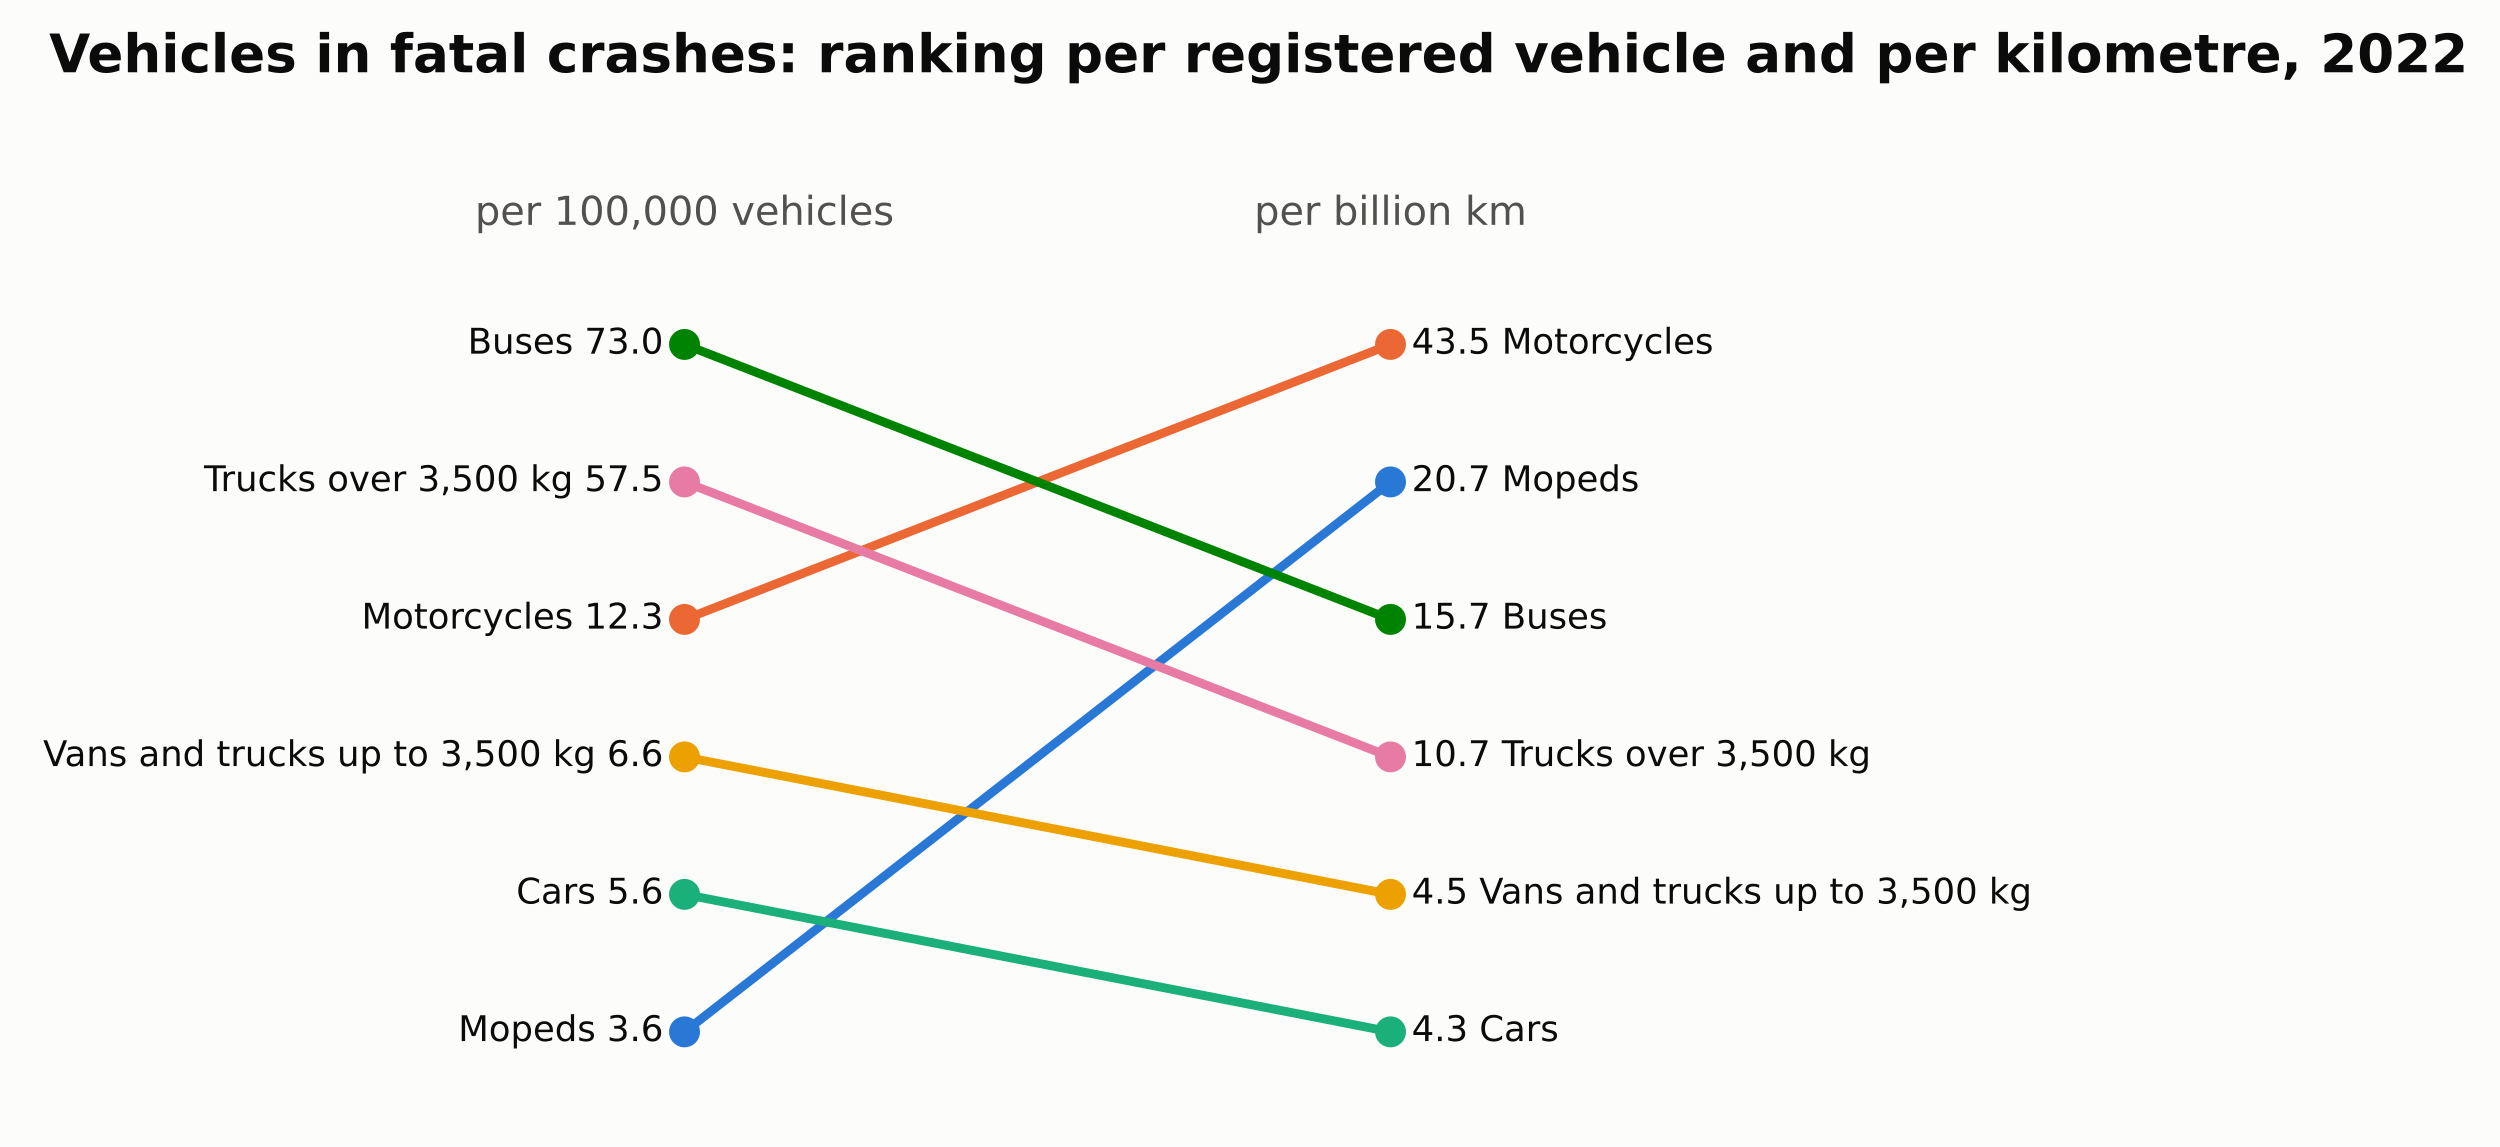
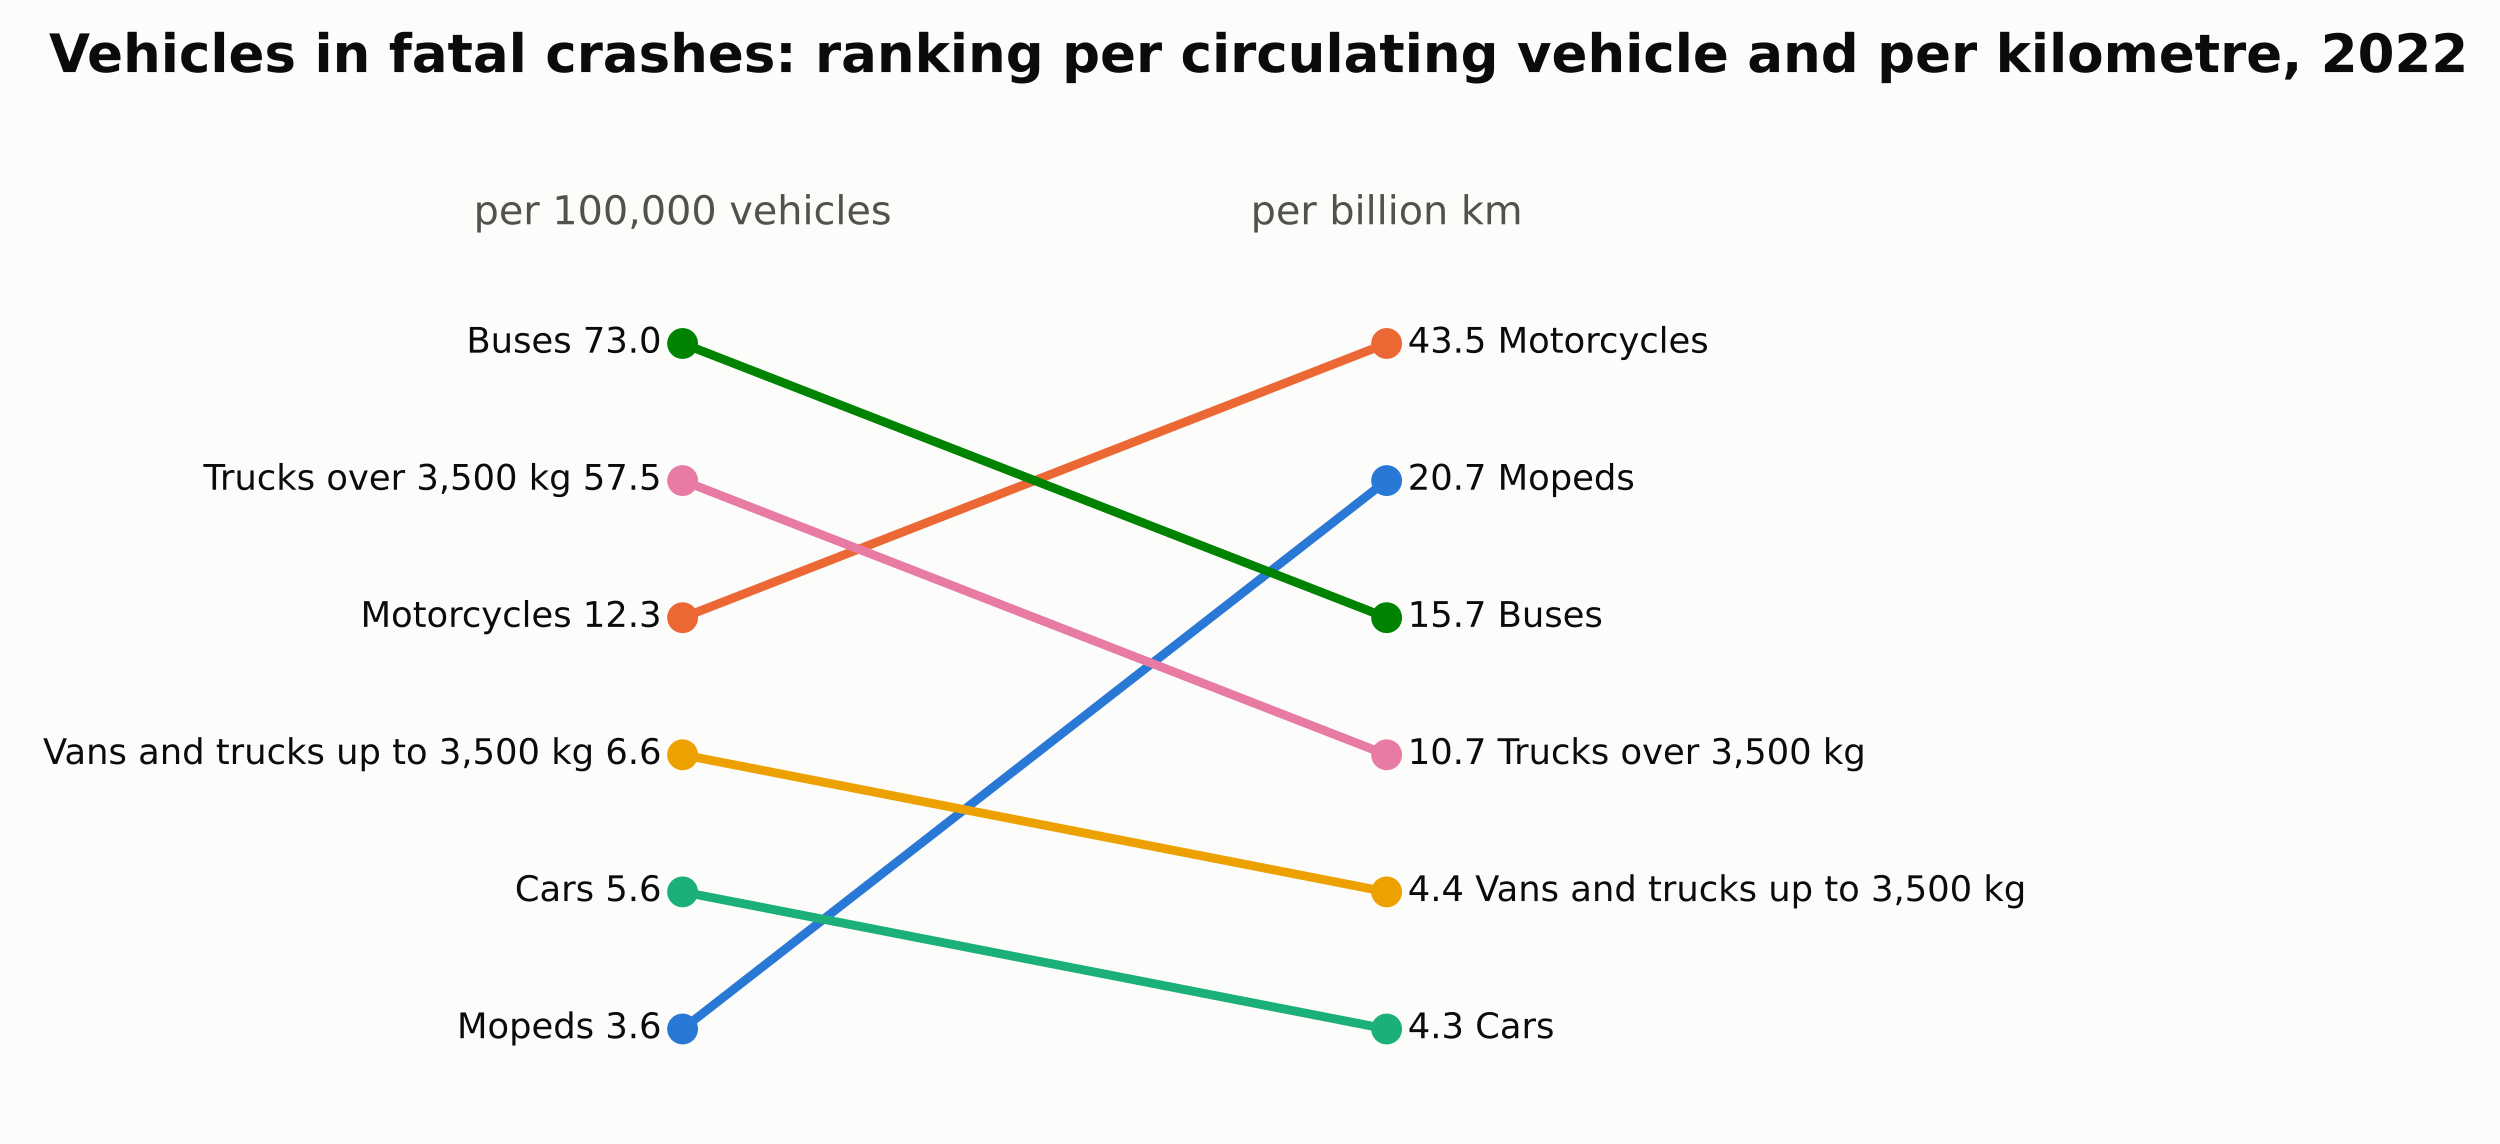
- <svg xmlns="http://www.w3.org/2000/svg" xmlns:xlink="http://www.w3.org/1999/xlink" width="564.55pt" height="258.843pt" viewBox="0 0 564.55 258.843" version="1.1">
+ <svg xmlns="http://www.w3.org/2000/svg" xmlns:xlink="http://www.w3.org/1999/xlink" width="566.122pt" height="258.843pt" viewBox="0 0 566.122 258.843" version="1.1">
  <defs>
    <style type="text/css">*{stroke-linejoin: round; stroke-linecap: butt}</style>
  </defs>
  <g id="figure_1">
    <g id="patch_1">
-       <path d="M 0 258.843  L 564.55 258.843  L 564.55 0  L 0 0  z " style="fill: #fcfcfb" />
+       <path d="M 0 258.843  L 566.122 258.843  L 566.122 0  L 0 0  z " style="fill: #fcfcfb" />
    </g>
    <g id="axes_1">
      <g id="line2d_1">
        <path d="M 154.575 233.015  L 314.004 108.829  " clip-path="url(#p59e08de800)" style="fill: none; stroke: #2a78d6; stroke-width: 2; stroke-linecap: round" />
        <defs>
          <path id="m7aed4848b5" d="M 0 3  C 0.796 3 1.559 2.684 2.121 2.121  C 2.684 1.559 3 0.796 3 0  C 3 -0.796 2.684 -1.559 2.121 -2.121  C 1.559 -2.684 0.796 -3 0 -3  C -0.796 -3 -1.559 -2.684 -2.121 -2.121  C -2.684 -1.559 -3 -0.796 -3 0  C -3 0.796 -2.684 1.559 -2.121 2.121  C -1.559 2.684 -0.796 3 0 3  z " style="stroke: #2a78d6" />
        </defs>
        <g clip-path="url(#p59e08de800)">
          <use xlink:href="#m7aed4848b5" x="154.575" y="233.015" style="fill: #2a78d6; stroke: #2a78d6" />
          <use xlink:href="#m7aed4848b5" x="314.004" y="108.829" style="fill: #2a78d6; stroke: #2a78d6" />
        </g>
      </g>
      <g id="line2d_2">
        <path d="M 154.575 139.876  L 314.004 77.783  " clip-path="url(#p59e08de800)" style="fill: none; stroke: #eb6834; stroke-width: 2; stroke-linecap: round" />
        <defs>
          <path id="md9e6468e29" d="M 0 3  C 0.796 3 1.559 2.684 2.121 2.121  C 2.684 1.559 3 0.796 3 0  C 3 -0.796 2.684 -1.559 2.121 -2.121  C 1.559 -2.684 0.796 -3 0 -3  C -0.796 -3 -1.559 -2.684 -2.121 -2.121  C -2.684 -1.559 -3 -0.796 -3 0  C -3 0.796 -2.684 1.559 -2.121 2.121  C -1.559 2.684 -0.796 3 0 3  z " style="stroke: #eb6834" />
        </defs>
        <g clip-path="url(#p59e08de800)">
          <use xlink:href="#md9e6468e29" x="154.575" y="139.876" style="fill: #eb6834; stroke: #eb6834" />
          <use xlink:href="#md9e6468e29" x="314.004" y="77.783" style="fill: #eb6834; stroke: #eb6834" />
        </g>
      </g>
      <g id="line2d_3">
        <path d="M 154.575 201.969  L 314.004 233.015  " clip-path="url(#p59e08de800)" style="fill: none; stroke: #1baf7a; stroke-width: 2; stroke-linecap: round" />
        <defs>
          <path id="mba11f1b85a" d="M 0 3  C 0.796 3 1.559 2.684 2.121 2.121  C 2.684 1.559 3 0.796 3 0  C 3 -0.796 2.684 -1.559 2.121 -2.121  C 1.559 -2.684 0.796 -3 0 -3  C -0.796 -3 -1.559 -2.684 -2.121 -2.121  C -2.684 -1.559 -3 -0.796 -3 0  C -3 0.796 -2.684 1.559 -2.121 2.121  C -1.559 2.684 -0.796 3 0 3  z " style="stroke: #1baf7a" />
        </defs>
        <g clip-path="url(#p59e08de800)">
          <use xlink:href="#mba11f1b85a" x="154.575" y="201.969" style="fill: #1baf7a; stroke: #1baf7a" />
          <use xlink:href="#mba11f1b85a" x="314.004" y="233.015" style="fill: #1baf7a; stroke: #1baf7a" />
        </g>
      </g>
      <g id="line2d_4">
        <path d="M 154.575 170.922  L 314.004 201.969  " clip-path="url(#p59e08de800)" style="fill: none; stroke: #eda100; stroke-width: 2; stroke-linecap: round" />
        <defs>
          <path id="m5bb968723a" d="M 0 3  C 0.796 3 1.559 2.684 2.121 2.121  C 2.684 1.559 3 0.796 3 0  C 3 -0.796 2.684 -1.559 2.121 -2.121  C 1.559 -2.684 0.796 -3 0 -3  C -0.796 -3 -1.559 -2.684 -2.121 -2.121  C -2.684 -1.559 -3 -0.796 -3 0  C -3 0.796 -2.684 1.559 -2.121 2.121  C -1.559 2.684 -0.796 3 0 3  z " style="stroke: #eda100" />
        </defs>
        <g clip-path="url(#p59e08de800)">
          <use xlink:href="#m5bb968723a" x="154.575" y="170.922" style="fill: #eda100; stroke: #eda100" />
          <use xlink:href="#m5bb968723a" x="314.004" y="201.969" style="fill: #eda100; stroke: #eda100" />
        </g>
      </g>
      <g id="line2d_5">
        <path d="M 154.575 108.829  L 314.004 170.922  " clip-path="url(#p59e08de800)" style="fill: none; stroke: #e87ba4; stroke-width: 2; stroke-linecap: round" />
        <defs>
          <path id="m07a3ce9e8d" d="M 0 3  C 0.796 3 1.559 2.684 2.121 2.121  C 2.684 1.559 3 0.796 3 0  C 3 -0.796 2.684 -1.559 2.121 -2.121  C 1.559 -2.684 0.796 -3 0 -3  C -0.796 -3 -1.559 -2.684 -2.121 -2.121  C -2.684 -1.559 -3 -0.796 -3 0  C -3 0.796 -2.684 1.559 -2.121 2.121  C -1.559 2.684 -0.796 3 0 3  z " style="stroke: #e87ba4" />
        </defs>
        <g clip-path="url(#p59e08de800)">
          <use xlink:href="#m07a3ce9e8d" x="154.575" y="108.829" style="fill: #e87ba4; stroke: #e87ba4" />
          <use xlink:href="#m07a3ce9e8d" x="314.004" y="170.922" style="fill: #e87ba4; stroke: #e87ba4" />
        </g>
      </g>
      <g id="line2d_6">
        <path d="M 154.575 77.783  L 314.004 139.876  " clip-path="url(#p59e08de800)" style="fill: none; stroke: #008300; stroke-width: 2; stroke-linecap: round" />
        <defs>
          <path id="m55753e1ef8" d="M 0 3  C 0.796 3 1.559 2.684 2.121 2.121  C 2.684 1.559 3 0.796 3 0  C 3 -0.796 2.684 -1.559 2.121 -2.121  C 1.559 -2.684 0.796 -3 0 -3  C -0.796 -3 -1.559 -2.684 -2.121 -2.121  C -2.684 -1.559 -3 -0.796 -3 0  C -3 0.796 -2.684 1.559 -2.121 2.121  C -1.559 2.684 -0.796 3 0 3  z " style="stroke: #008300" />
        </defs>
        <g clip-path="url(#p59e08de800)">
          <use xlink:href="#m55753e1ef8" x="154.575" y="77.783" style="fill: #008300; stroke: #008300" />
          <use xlink:href="#m55753e1ef8" x="314.004" y="139.876" style="fill: #008300; stroke: #008300" />
        </g>
      </g>
      <g id="text_1">
        <text style="font-size: 8px; font-family: 'DejaVu Sans', 'Bitstream Vera Sans', 'Computer Modern Sans Serif', 'Lucida Grande', 'Verdana', 'Geneva', 'Lucid', 'Arial', 'Helvetica', 'Avant Garde', sans-serif; text-anchor: end; fill: #0b0b0b" x="149.792" y="235.094" transform="rotate(-0 149.7925 235.0935)">Mopeds  3.6</text>
      </g>
      <g id="text_2">
        <text style="font-size: 8px; font-family: 'DejaVu Sans', 'Bitstream Vera Sans', 'Computer Modern Sans Serif', 'Lucida Grande', 'Verdana', 'Geneva', 'Lucid', 'Arial', 'Helvetica', 'Avant Garde', sans-serif; text-anchor: start; fill: #0b0b0b" x="318.787" y="110.908" transform="rotate(-0 318.7868 110.9079)">20.7  Mopeds</text>
      </g>
      <g id="text_3">
        <text style="font-size: 8px; font-family: 'DejaVu Sans', 'Bitstream Vera Sans', 'Computer Modern Sans Serif', 'Lucida Grande', 'Verdana', 'Geneva', 'Lucid', 'Arial', 'Helvetica', 'Avant Garde', sans-serif; text-anchor: end; fill: #0b0b0b" x="149.792" y="141.954" transform="rotate(-0 149.7925 141.9543)">Motorcycles  12.3</text>
      </g>
      <g id="text_4">
        <text style="font-size: 8px; font-family: 'DejaVu Sans', 'Bitstream Vera Sans', 'Computer Modern Sans Serif', 'Lucida Grande', 'Verdana', 'Geneva', 'Lucid', 'Arial', 'Helvetica', 'Avant Garde', sans-serif; text-anchor: start; fill: #0b0b0b" x="318.787" y="79.862" transform="rotate(-0 318.7868 79.86152)">43.5  Motorcycles</text>
      </g>
      <g id="text_5">
        <text style="font-size: 8px; font-family: 'DejaVu Sans', 'Bitstream Vera Sans', 'Computer Modern Sans Serif', 'Lucida Grande', 'Verdana', 'Geneva', 'Lucid', 'Arial', 'Helvetica', 'Avant Garde', sans-serif; text-anchor: end; fill: #0b0b0b" x="149.792" y="204.047" transform="rotate(-0 149.7925 204.0468)">Cars  5.6</text>
      </g>
      <g id="text_6">
        <text style="font-size: 8px; font-family: 'DejaVu Sans', 'Bitstream Vera Sans', 'Computer Modern Sans Serif', 'Lucida Grande', 'Verdana', 'Geneva', 'Lucid', 'Arial', 'Helvetica', 'Avant Garde', sans-serif; text-anchor: start; fill: #0b0b0b" x="318.787" y="235.093" transform="rotate(-0 318.7868 235.0932)">4.3  Cars</text>
      </g>
      <g id="text_7">
        <text style="font-size: 8px; font-family: 'DejaVu Sans', 'Bitstream Vera Sans', 'Computer Modern Sans Serif', 'Lucida Grande', 'Verdana', 'Geneva', 'Lucid', 'Arial', 'Helvetica', 'Avant Garde', sans-serif; text-anchor: end; fill: #0b0b0b" x="149.792" y="173.001" transform="rotate(-0 149.7925 173.0007)">Vans and trucks up to 3,500 kg  6.6</text>
      </g>
      <g id="text_8">
-         <text style="font-size: 8px; font-family: 'DejaVu Sans', 'Bitstream Vera Sans', 'Computer Modern Sans Serif', 'Lucida Grande', 'Verdana', 'Geneva', 'Lucid', 'Arial', 'Helvetica', 'Avant Garde', sans-serif; text-anchor: start; fill: #0b0b0b" x="318.787" y="204.047" transform="rotate(-0 318.7868 204.0471)">4.5  Vans and trucks up to 3,500 kg</text>
+         <text style="font-size: 8px; font-family: 'DejaVu Sans', 'Bitstream Vera Sans', 'Computer Modern Sans Serif', 'Lucida Grande', 'Verdana', 'Geneva', 'Lucid', 'Arial', 'Helvetica', 'Avant Garde', sans-serif; text-anchor: start; fill: #0b0b0b" x="318.787" y="204.047" transform="rotate(-0 318.7868 204.0471)">4.4  Vans and trucks up to 3,500 kg</text>
      </g>
      <g id="text_9">
        <text style="font-size: 8px; font-family: 'DejaVu Sans', 'Bitstream Vera Sans', 'Computer Modern Sans Serif', 'Lucida Grande', 'Verdana', 'Geneva', 'Lucid', 'Arial', 'Helvetica', 'Avant Garde', sans-serif; text-anchor: end; fill: #0b0b0b" x="149.792" y="110.908" transform="rotate(-0 149.7925 110.9079)">Trucks over 3,500 kg  57.5</text>
      </g>
      <g id="text_10">
        <text style="font-size: 8px; font-family: 'DejaVu Sans', 'Bitstream Vera Sans', 'Computer Modern Sans Serif', 'Lucida Grande', 'Verdana', 'Geneva', 'Lucid', 'Arial', 'Helvetica', 'Avant Garde', sans-serif; text-anchor: start; fill: #0b0b0b" x="318.787" y="173.001" transform="rotate(-0 318.7868 173.0007)">10.7  Trucks over 3,500 kg</text>
      </g>
      <g id="text_11">
        <text style="font-size: 8px; font-family: 'DejaVu Sans', 'Bitstream Vera Sans', 'Computer Modern Sans Serif', 'Lucida Grande', 'Verdana', 'Geneva', 'Lucid', 'Arial', 'Helvetica', 'Avant Garde', sans-serif; text-anchor: end; fill: #0b0b0b" x="149.792" y="79.861" transform="rotate(-0 149.7925 79.86121)">Buses  73.0</text>
      </g>
      <g id="text_12">
        <text style="font-size: 8px; font-family: 'DejaVu Sans', 'Bitstream Vera Sans', 'Computer Modern Sans Serif', 'Lucida Grande', 'Verdana', 'Geneva', 'Lucid', 'Arial', 'Helvetica', 'Avant Garde', sans-serif; text-anchor: start; fill: #0b0b0b" x="318.787" y="141.954" transform="rotate(-0 318.7868 141.954)">15.7  Buses</text>
      </g>
      <g id="text_13">
        <text style="font-size: 9px; font-family: 'DejaVu Sans', 'Bitstream Vera Sans', 'Computer Modern Sans Serif', 'Lucida Grande', 'Verdana', 'Geneva', 'Lucid', 'Arial', 'Helvetica', 'Avant Garde', sans-serif; text-anchor: middle; fill: #52514e" x="154.575" y="50.784" transform="rotate(-0 154.5754 50.78386)">per 100,000 vehicles</text>
      </g>
      <g id="text_14">
        <text style="font-size: 9px; font-family: 'DejaVu Sans', 'Bitstream Vera Sans', 'Computer Modern Sans Serif', 'Lucida Grande', 'Verdana', 'Geneva', 'Lucid', 'Arial', 'Helvetica', 'Avant Garde', sans-serif; text-anchor: middle; fill: #52514e" x="314.004" y="50.784" transform="rotate(-0 314.0039 50.78386)">per billion km</text>
      </g>
      <g id="text_15">
-         <text style="font-weight: 700; font-size: 12px; font-family: 'DejaVu Sans', 'Bitstream Vera Sans', 'Computer Modern Sans Serif', 'Lucida Grande', 'Verdana', 'Geneva', 'Lucid', 'Arial', 'Helvetica', 'Avant Garde', sans-serif; text-anchor: start; fill: #0b0b0b" x="11.09" y="16.318" transform="rotate(-0 11.08964 16.31812)">Vehicles in fatal crashes: ranking per registered vehicle and per kilometre, 2022</text>
+         <text style="font-weight: 700; font-size: 12px; font-family: 'DejaVu Sans', 'Bitstream Vera Sans', 'Computer Modern Sans Serif', 'Lucida Grande', 'Verdana', 'Geneva', 'Lucid', 'Arial', 'Helvetica', 'Avant Garde', sans-serif; text-anchor: start; fill: #0b0b0b" x="11.09" y="16.318" transform="rotate(-0 11.08964 16.31812)">Vehicles in fatal crashes: ranking per circulating vehicle and per kilometre, 2022</text>
      </g>
    </g>
  </g>
  <defs>
    <clipPath id="p59e08de800">
      <rect x="11.09" y="34.318" width="446.4" height="217.325" />
    </clipPath>
  </defs>
</svg>
